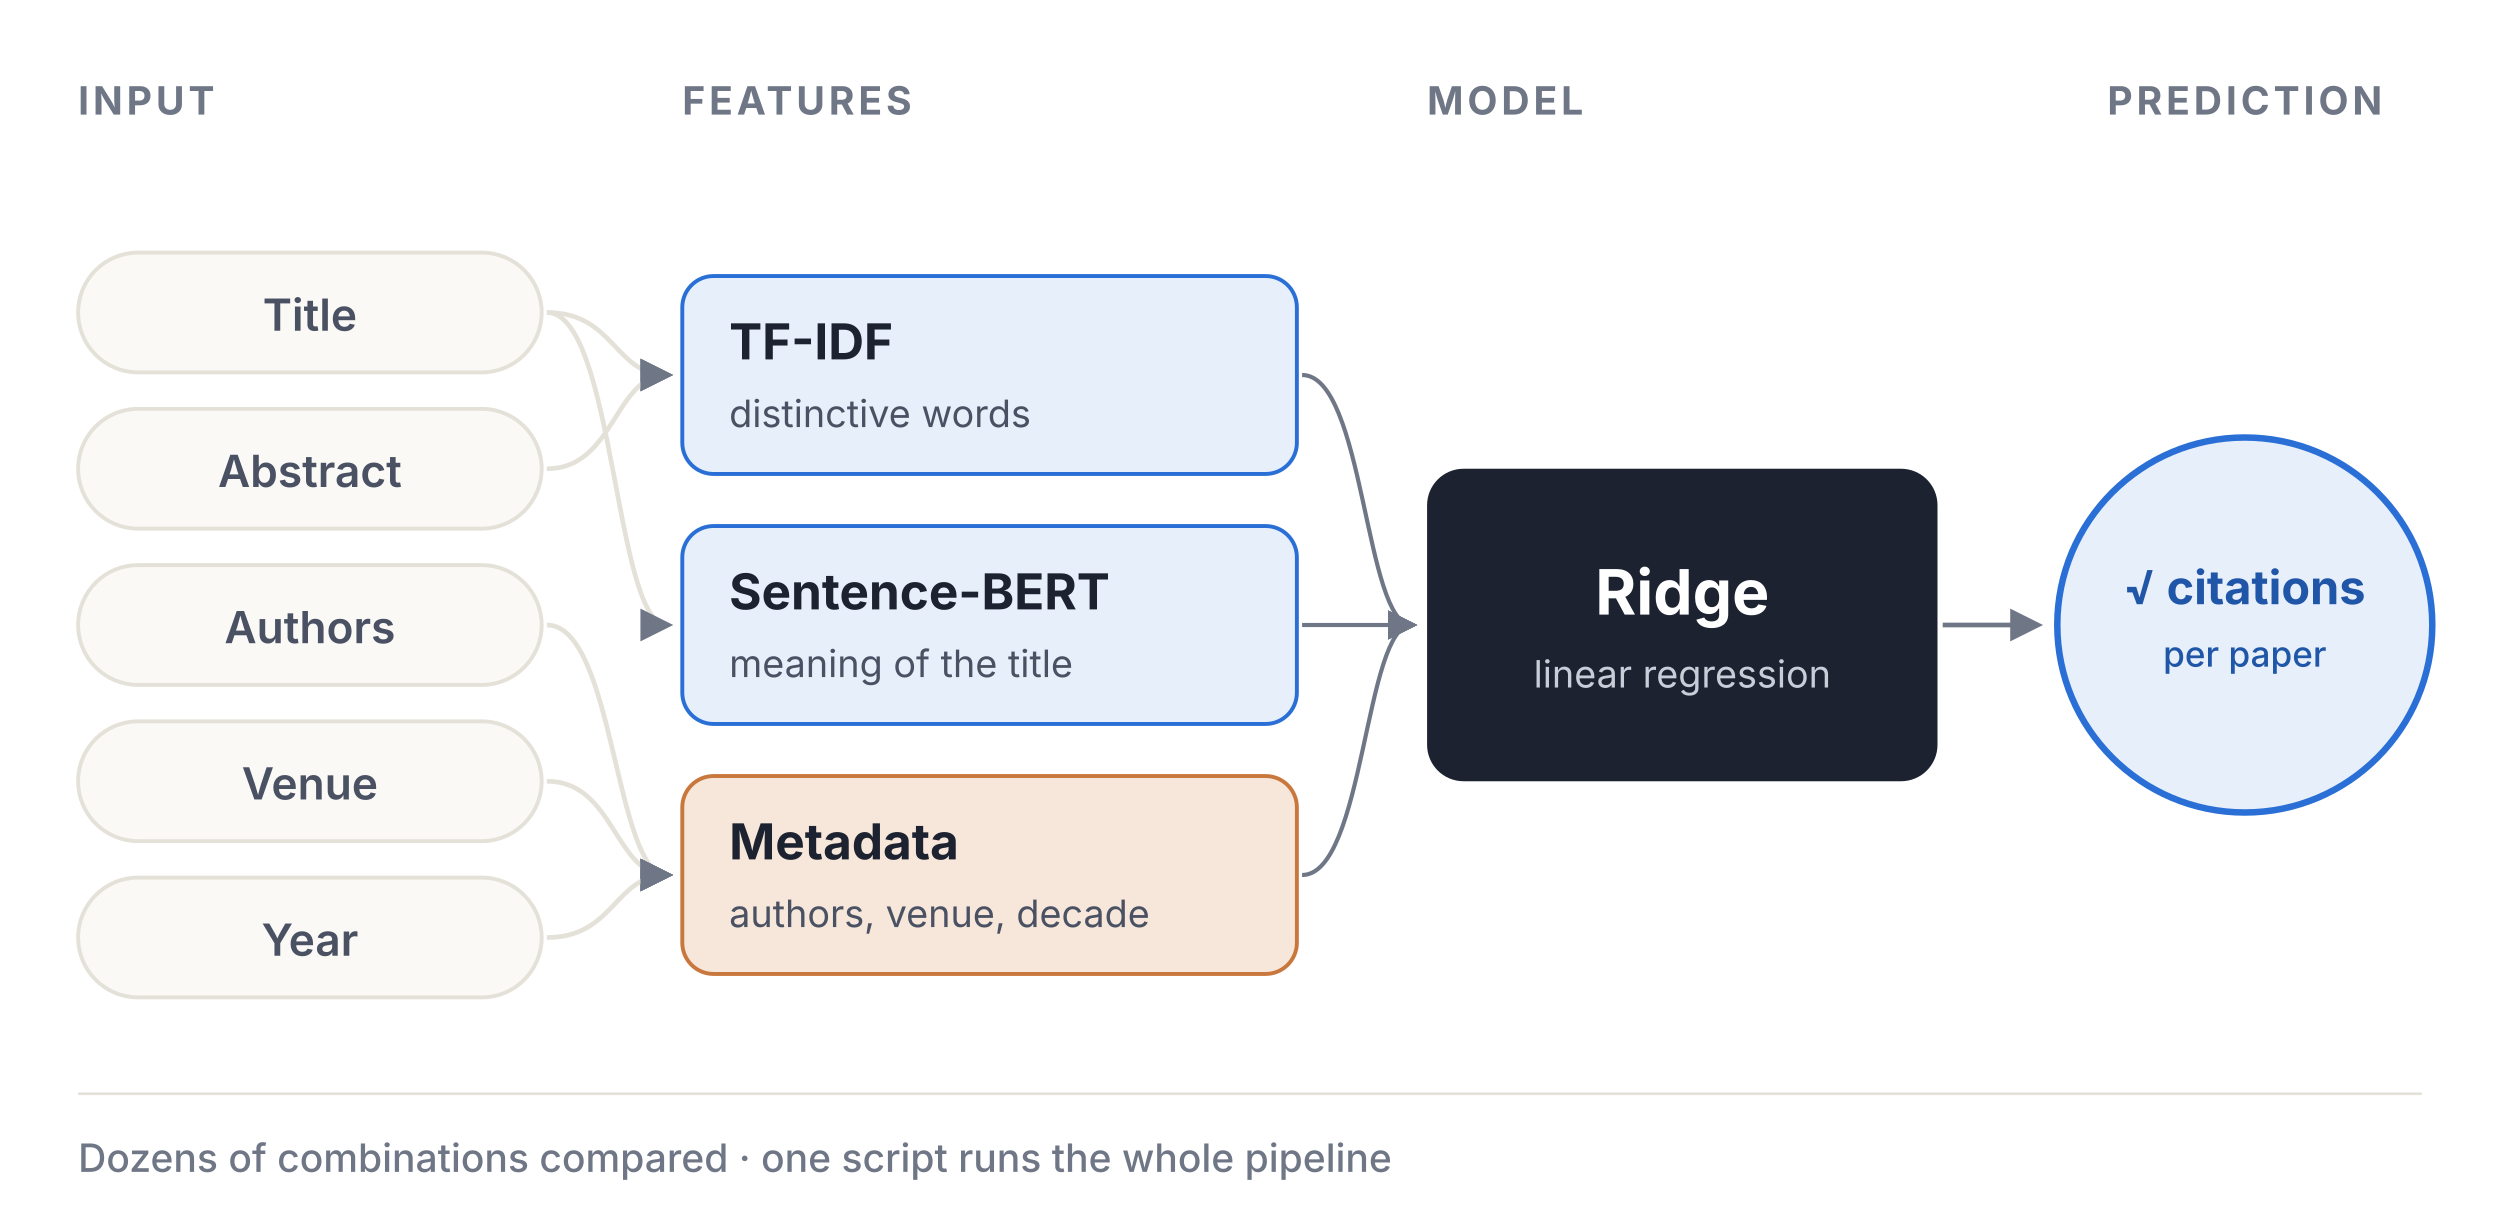
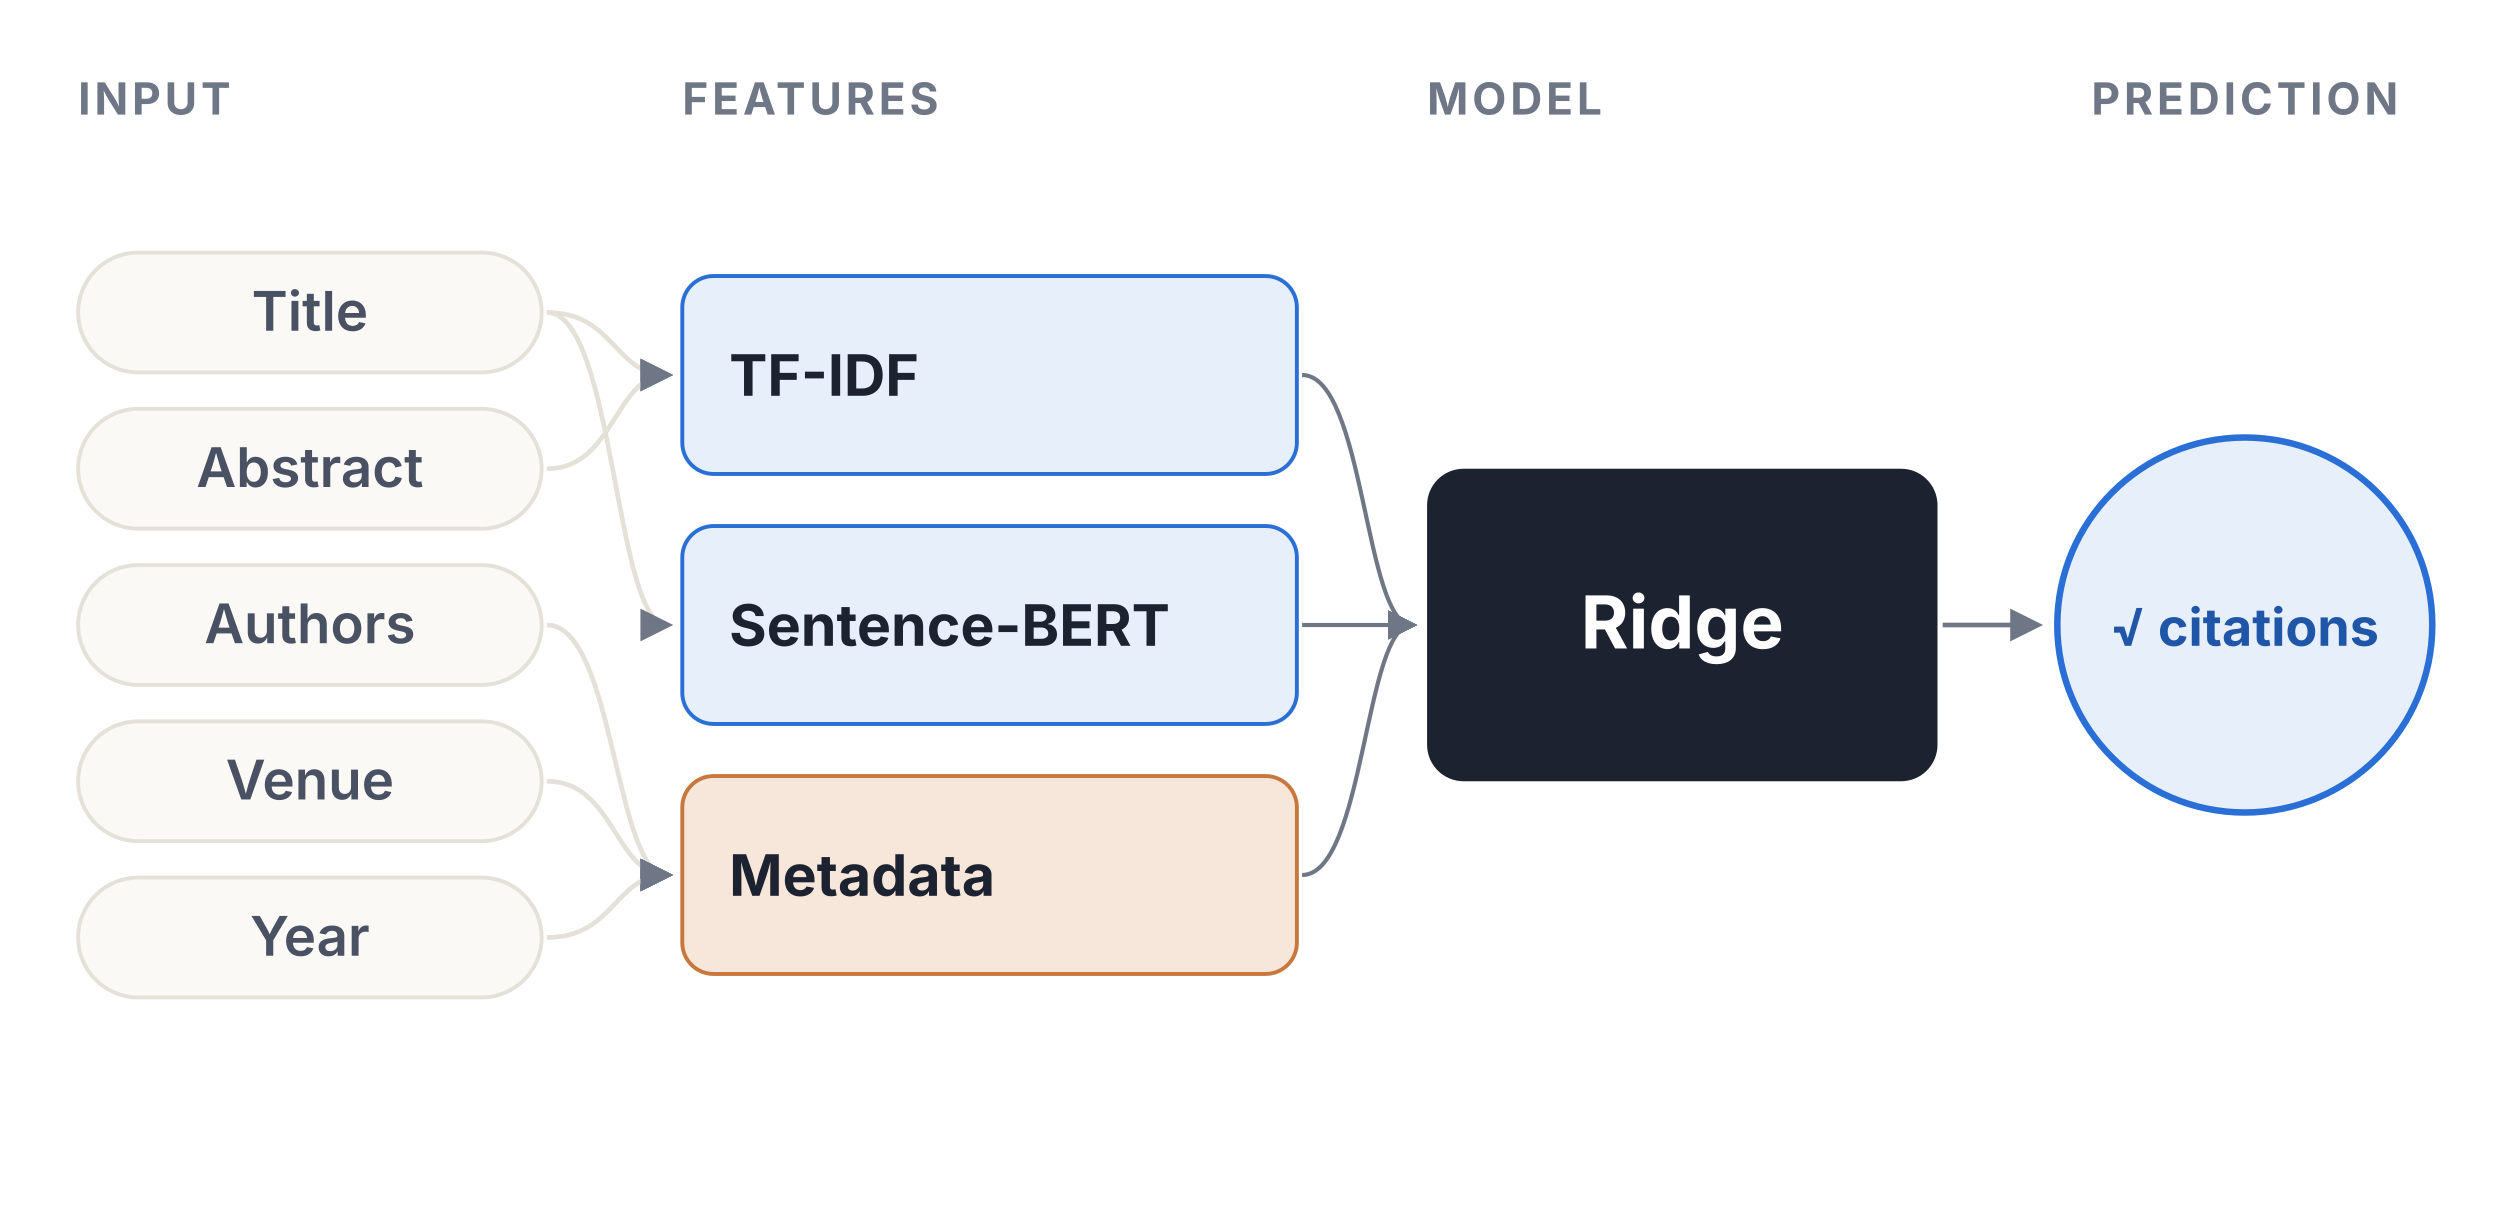
<svg xmlns="http://www.w3.org/2000/svg" viewBox="0 0 960 470" width="960" height="470" font-family="Inter, 'Segoe UI', Helvetica, Arial, sans-serif">
  <rect width="960" height="470" fill="#ffffff" />
  <defs>
    <marker id="a" viewBox="0 0 10 10" refX="8" refY="5" markerWidth="7" markerHeight="7" orient="auto">
      <path d="M0,0 L10,5 L0,10 z" fill="#6f7686" />
    </marker>
  </defs>
-   <text x="30" y="44" font-size="15" fill="#6f7686" font-weight="700" text-anchor="start" letter-spacing="1.5">INPUT</text>
-   <text x="262" y="44" font-size="15" fill="#6f7686" font-weight="700" text-anchor="start" letter-spacing="1.5">FEATURES</text>
-   <text x="548" y="44" font-size="15" fill="#6f7686" font-weight="700" text-anchor="start" letter-spacing="1.5">MODEL</text>
-   <text x="862" y="44" font-size="15" fill="#6f7686" font-weight="700" text-anchor="middle" letter-spacing="1.5">PREDICTION</text>
+   <text x="30" y="44" font-size="17" fill="#6f7686" font-weight="700" text-anchor="start" letter-spacing="1.5">INPUT</text>
+   <text x="262" y="44" font-size="17" fill="#6f7686" font-weight="700" text-anchor="start" letter-spacing="1.5">FEATURES</text>
+   <text x="548" y="44" font-size="17" fill="#6f7686" font-weight="700" text-anchor="start" letter-spacing="1.5">MODEL</text>
+   <text x="862" y="44" font-size="17" fill="#6f7686" font-weight="700" text-anchor="middle" letter-spacing="1.5">PREDICTION</text>
  <rect x="30" y="97.0" width="178" height="46" rx="23.0" fill="#faf9f6" stroke="#e4e1d8" stroke-width="1.5" />
-   <text x="119.0" y="127.0" font-size="17" fill="#4a5163" font-weight="600" text-anchor="middle">Title</text>
+   <text x="119.0" y="127.0" font-size="21" fill="#4a5163" font-weight="600" text-anchor="middle">Title</text>
  <rect x="30" y="157.0" width="178" height="46" rx="23.0" fill="#faf9f6" stroke="#e4e1d8" stroke-width="1.5" />
-   <text x="119.0" y="187.0" font-size="17" fill="#4a5163" font-weight="600" text-anchor="middle">Abstract</text>
+   <text x="119.0" y="187.0" font-size="21" fill="#4a5163" font-weight="600" text-anchor="middle">Abstract</text>
  <rect x="30" y="217.0" width="178" height="46" rx="23.0" fill="#faf9f6" stroke="#e4e1d8" stroke-width="1.5" />
-   <text x="119.0" y="247.0" font-size="17" fill="#4a5163" font-weight="600" text-anchor="middle">Authors</text>
+   <text x="119.0" y="247.0" font-size="21" fill="#4a5163" font-weight="600" text-anchor="middle">Authors</text>
  <rect x="30" y="277.0" width="178" height="46" rx="23.0" fill="#faf9f6" stroke="#e4e1d8" stroke-width="1.5" />
-   <text x="119.0" y="307.0" font-size="17" fill="#4a5163" font-weight="600" text-anchor="middle">Venue</text>
+   <text x="119.0" y="307.0" font-size="21" fill="#4a5163" font-weight="600" text-anchor="middle">Venue</text>
  <rect x="30" y="337.0" width="178" height="46" rx="23.0" fill="#faf9f6" stroke="#e4e1d8" stroke-width="1.5" />
-   <text x="119.0" y="367.0" font-size="17" fill="#4a5163" font-weight="600" text-anchor="middle">Year</text>
+   <text x="119.0" y="367.0" font-size="21" fill="#4a5163" font-weight="600" text-anchor="middle">Year</text>
  <rect x="262" y="106.0" width="236" height="76" rx="12" fill="#e7effb" stroke="#2a6fd6" stroke-width="1.5" />
-   <text x="280" y="138.0" font-size="19" fill="#1d2230" font-weight="700" text-anchor="start">TF-IDF</text>
-   <text x="280" y="164.0" font-size="14.5" fill="#4a5163" font-weight="400" text-anchor="start">distinctive words</text>
+   <text x="280" y="152.0" font-size="22" fill="#1d2230" font-weight="700" text-anchor="start">TF-IDF</text>
  <rect x="262" y="202.0" width="236" height="76" rx="12" fill="#e7effb" stroke="#2a6fd6" stroke-width="1.5" />
-   <text x="280" y="234.0" font-size="19" fill="#1d2230" font-weight="700" text-anchor="start">Sentence-BERT</text>
-   <text x="280" y="260.0" font-size="14.5" fill="#4a5163" font-weight="400" text-anchor="start">meaning of the title</text>
+   <text x="280" y="248.0" font-size="22" fill="#1d2230" font-weight="700" text-anchor="start">Sentence-BERT</text>
  <rect x="262" y="298.0" width="236" height="76" rx="12" fill="#f6e7da" stroke="#c9783d" stroke-width="1.5" />
-   <text x="280" y="330.0" font-size="19" fill="#1d2230" font-weight="700" text-anchor="start">Metadata</text>
-   <text x="280" y="356.0" font-size="14.5" fill="#4a5163" font-weight="400" text-anchor="start">authors, venue, decade</text>
+   <text x="280" y="344.0" font-size="22" fill="#1d2230" font-weight="700" text-anchor="start">Metadata</text>
  <path d="M210,120.0 C236.0,120.0 236.0,144.0 256,144.0" fill="none" stroke="#e4e1d8" stroke-width="1.8" marker-end="url(#a)" />
  <path d="M210,180.0 C236.0,180.0 236.0,144.0 256,144.0" fill="none" stroke="#e4e1d8" stroke-width="1.8" marker-end="url(#a)" />
  <path d="M210,120.0 C236.0,120.0 236.0,240.0 256,240.0" fill="none" stroke="#e4e1d8" stroke-width="1.8" marker-end="url(#a)" />
  <path d="M210,240.0 C236.0,240.0 236.0,336.0 256,336.0" fill="none" stroke="#e4e1d8" stroke-width="1.8" marker-end="url(#a)" />
  <path d="M210,300.0 C236.0,300.0 236.0,336.0 256,336.0" fill="none" stroke="#e4e1d8" stroke-width="1.8" marker-end="url(#a)" />
  <path d="M210,360.0 C236.0,360.0 236.0,336.0 256,336.0" fill="none" stroke="#e4e1d8" stroke-width="1.8" marker-end="url(#a)" />
  <path d="M500,144.0 C524.0,144.0 524.0,240 542,240" fill="none" stroke="#6f7686" stroke-width="1.6" marker-end="url(#a)" />
  <path d="M500,240.0 C524.0,240.0 524.0,240 542,240" fill="none" stroke="#6f7686" stroke-width="1.6" marker-end="url(#a)" />
  <path d="M500,336.0 C524.0,336.0 524.0,240 542,240" fill="none" stroke="#6f7686" stroke-width="1.6" marker-end="url(#a)" />
  <rect x="548" y="180.0" width="196" height="120" rx="14" fill="#1d2230" />
-   <text x="646.0" y="236" font-size="24" fill="#ffffff" font-weight="700" text-anchor="middle">Ridge</text>
-   <text x="646.0" y="264" font-size="14.5" fill="#c9cdd8" font-weight="400" text-anchor="middle">linear regression</text>
+   <text x="646.0" y="249" font-size="28" fill="#ffffff" font-weight="700" text-anchor="middle">Ridge</text>
  <line x1="746" y1="240" x2="782" y2="240" stroke="#6f7686" stroke-width="1.8" marker-end="url(#a)" />
  <circle cx="862" cy="240" r="72" fill="#e7effb" stroke="#2a6fd6" stroke-width="2.5" />
-   <text x="862" y="232" font-size="18" fill="#1f56a8" font-weight="700" text-anchor="middle">√ citations</text>
-   <text x="862" y="256" font-size="13.5" fill="#1f56a8" font-weight="500" text-anchor="middle">per paper</text>
-   <line x1="30" y1="420" x2="930" y2="420" stroke="#e4e1d8" />
-   <text x="30" y="450" font-size="15" fill="#6f7686" font-weight="500" text-anchor="start">Dozens of combinations compared · one script runs the whole pipeline</text>
+   <text x="862" y="248" font-size="20" fill="#1f56a8" font-weight="700" text-anchor="middle">√ citations</text>
</svg>
